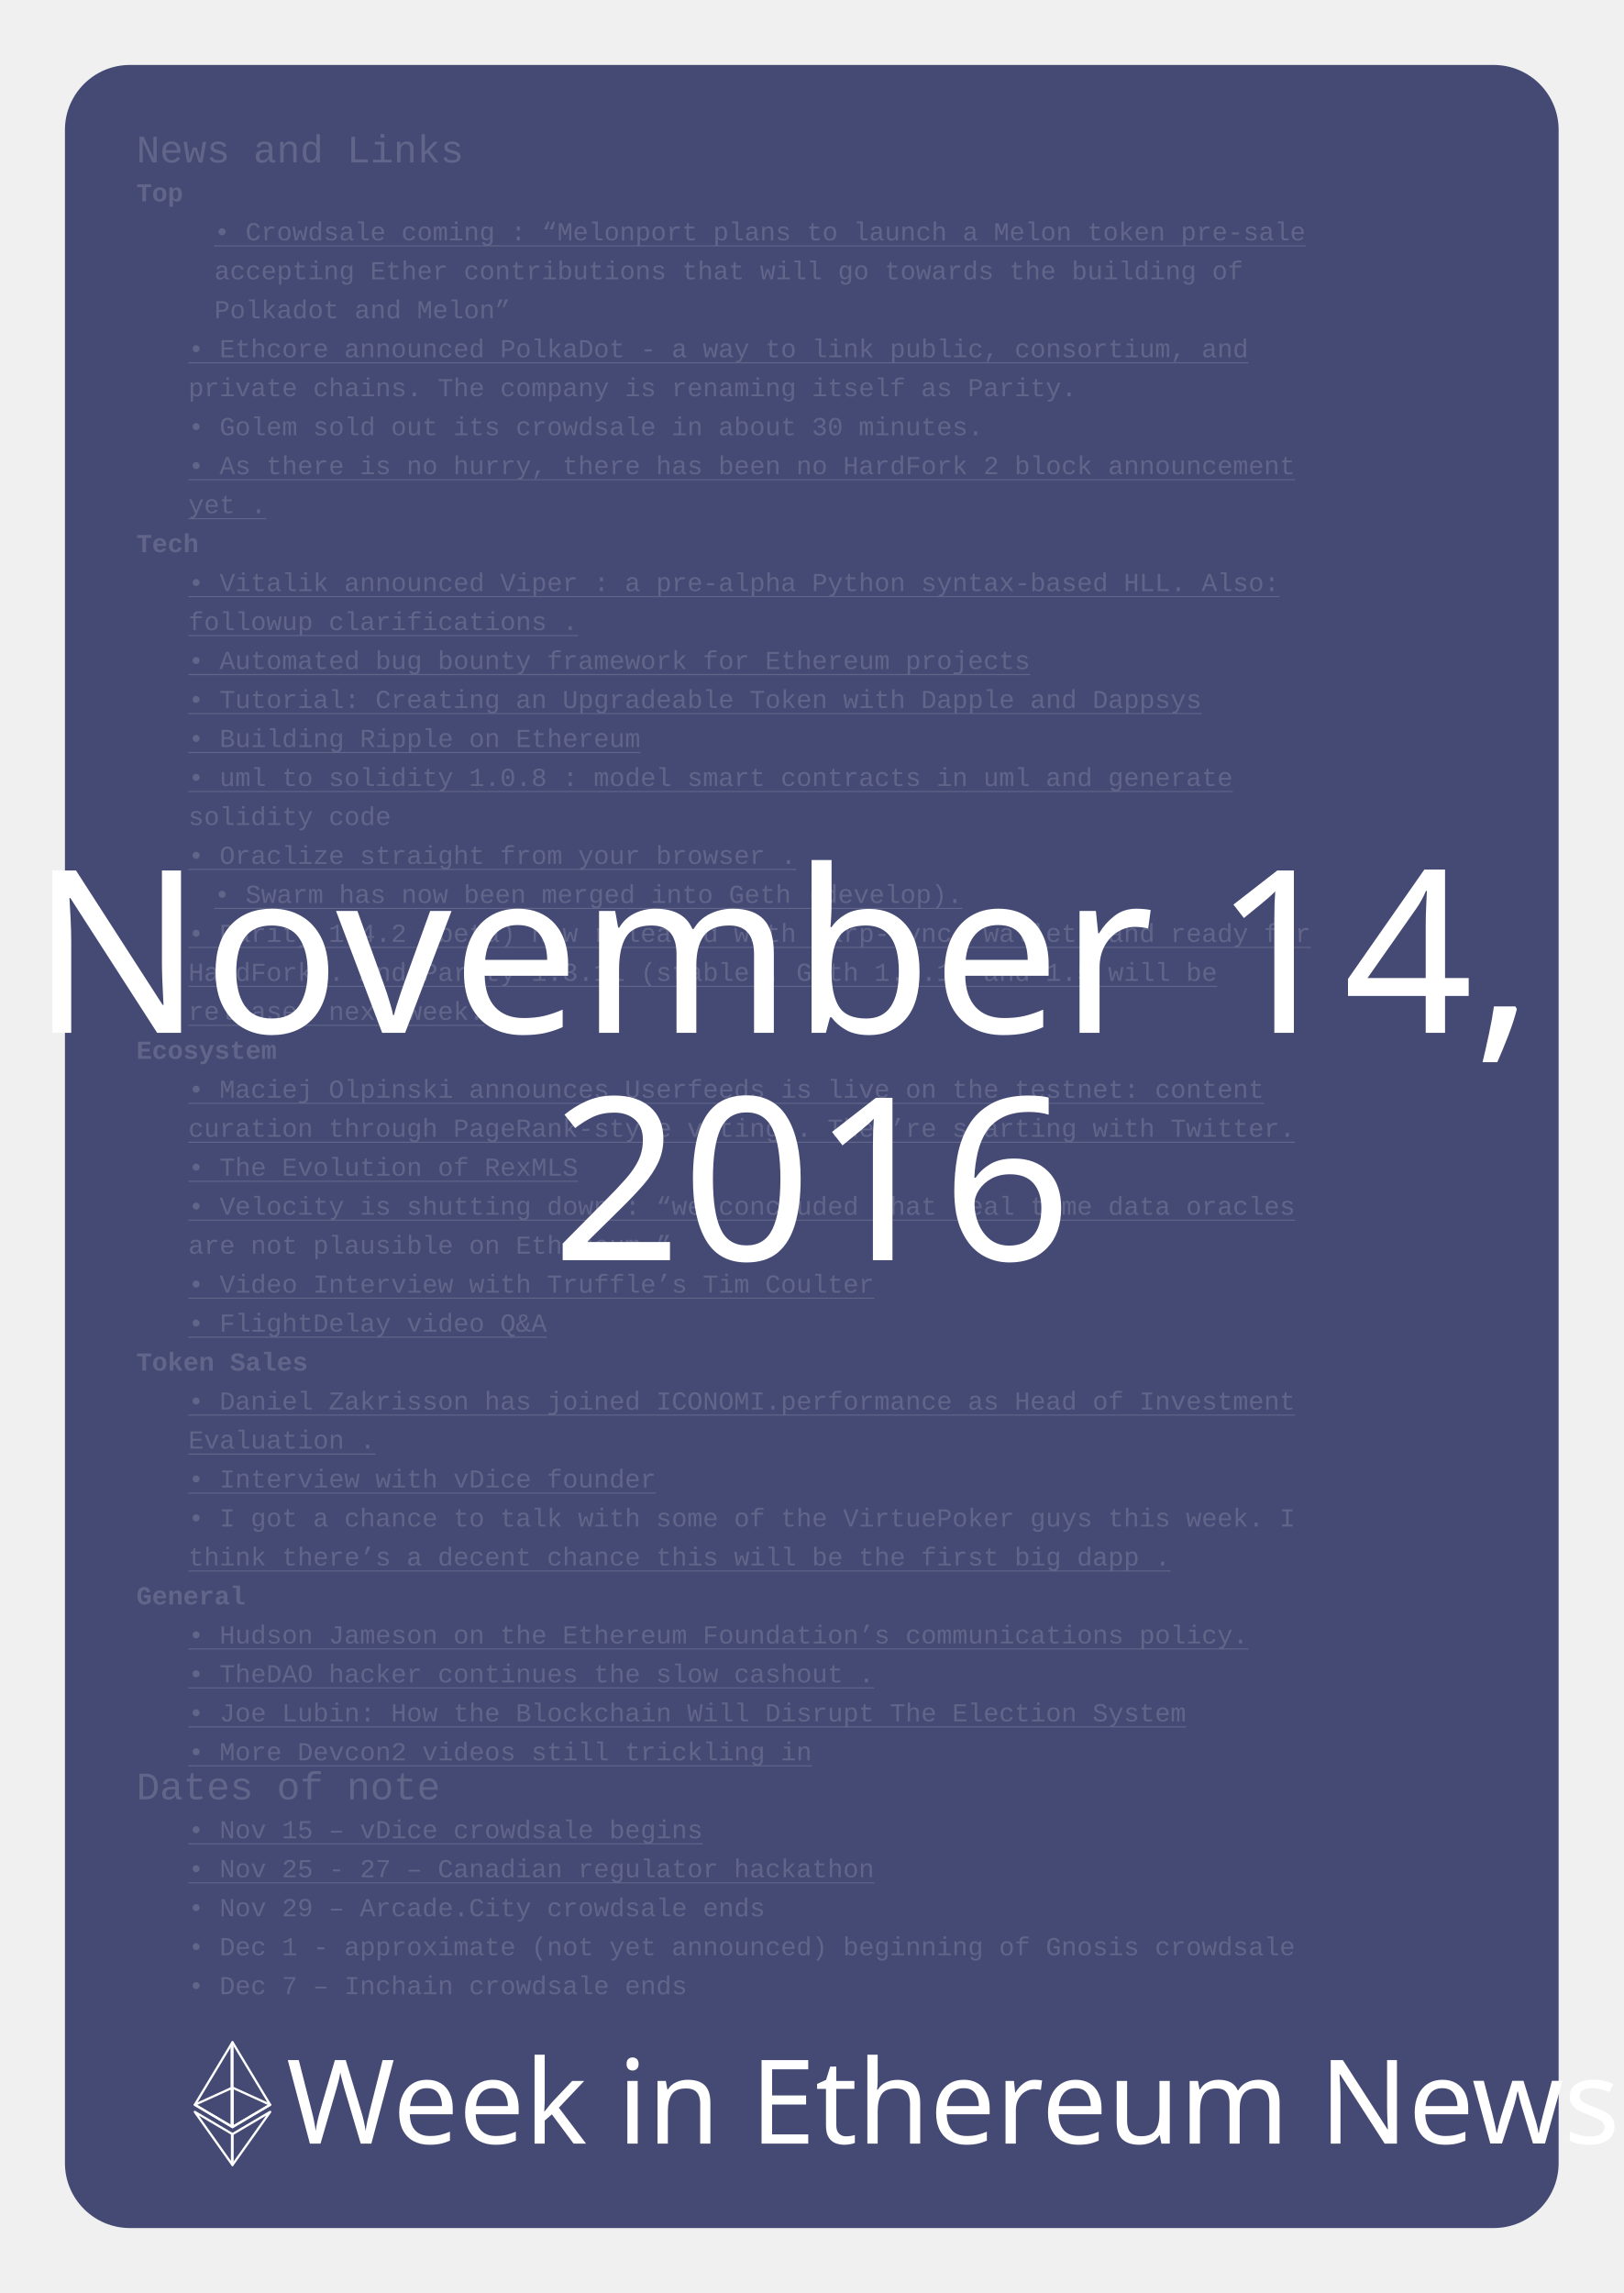
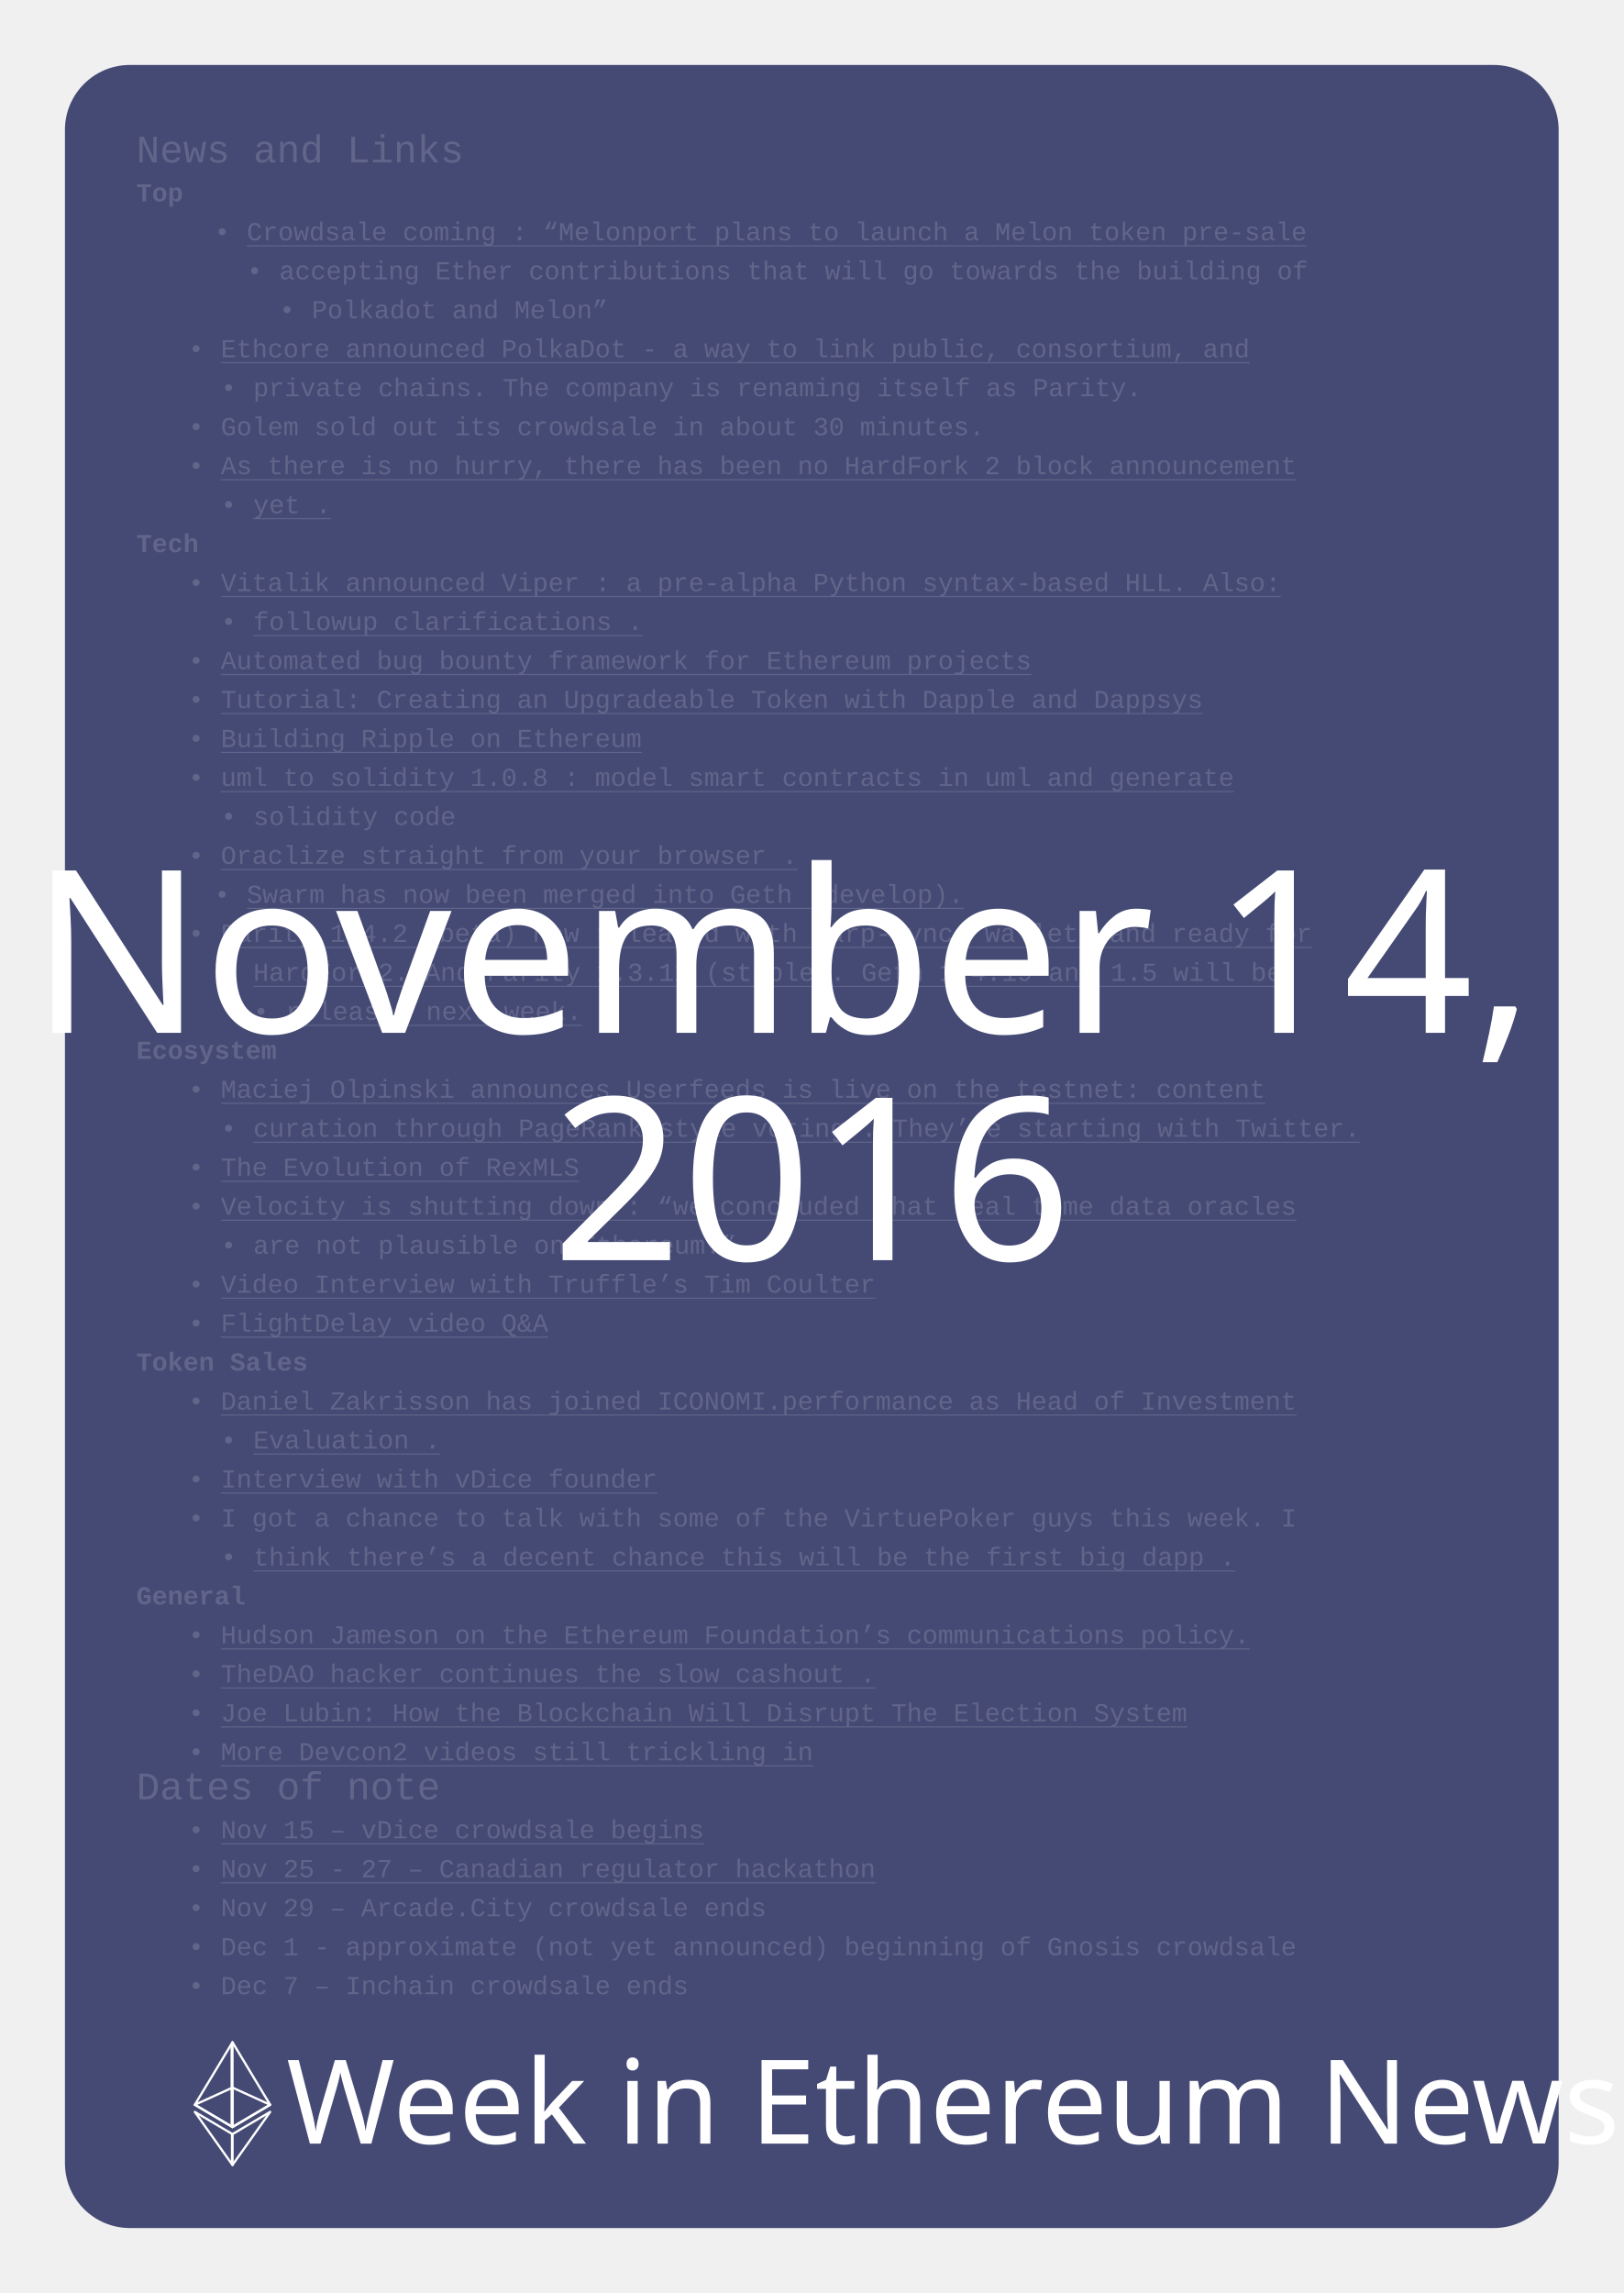
<svg xmlns="http://www.w3.org/2000/svg" width="500" height="706">
  <rect x="20" y="20" width="460" height="666" rx="20" fill="#454A75" />
  <text x="42" y="50" font-size="12" font-family="Courier New" fill="#ffffff" opacity="0.15">News and Links</text>
  <text x="42" y="62" font-size="8" font-family="Courier New" fill="#ffffff" opacity="0.15" font-weight="bold">Top</text>
-   <text x="66" y="74" font-size="8" font-family="Courier New" fill="#ffffff" opacity="0.15" text-decoration="underline">• Crowdsale coming : “Melonport plans to launch a Melon token pre-sale</text>
-   <text x="66" y="86" font-size="8" font-family="Courier New" fill="#ffffff" opacity="0.15">accepting Ether contributions that will go towards the building of</text>
-   <text x="66" y="98" font-size="8" font-family="Courier New" fill="#ffffff" opacity="0.15">Polkadot and Melon”</text>
-   <text x="58" y="110" font-size="8" font-family="Courier New" fill="#ffffff" opacity="0.15" text-decoration="underline">• Ethcore announced PolkaDot - a way to link public, consortium, and</text>
-   <text x="58" y="122" font-size="8" font-family="Courier New" fill="#ffffff" opacity="0.15">private chains. The company is renaming itself as Parity.</text>
-   <text x="58" y="134" font-size="8" font-family="Courier New" fill="#ffffff" opacity="0.15">• Golem sold out its crowdsale in about 30 minutes.</text>
-   <text x="58" y="146" font-size="8" font-family="Courier New" fill="#ffffff" opacity="0.15" text-decoration="underline">• As there is no hurry, there has been no HardFork 2 block announcement</text>
-   <text x="58" y="158" font-size="8" font-family="Courier New" fill="#ffffff" opacity="0.15" text-decoration="underline">yet .</text>
+   <text x="66" y="74" font-size="8" font-family="Courier New" fill="#ffffff" opacity="0.15">•</text>
+   <text x="76" y="74" font-size="8" font-family="Courier New" fill="#ffffff" opacity="0.15" text-decoration="underline">Crowdsale coming : “Melonport plans to launch a Melon token pre-sale</text>
+   <text x="76" y="86" font-size="8" font-family="Courier New" fill="#ffffff" opacity="0.15">•</text>
+   <text x="86" y="86" font-size="8" font-family="Courier New" fill="#ffffff" opacity="0.15">accepting Ether contributions that will go towards the building of</text>
+   <text x="86" y="98" font-size="8" font-family="Courier New" fill="#ffffff" opacity="0.15">•</text>
+   <text x="96" y="98" font-size="8" font-family="Courier New" fill="#ffffff" opacity="0.15">Polkadot and Melon”</text>
+   <text x="58" y="110" font-size="8" font-family="Courier New" fill="#ffffff" opacity="0.15">•</text>
+   <text x="68" y="110" font-size="8" font-family="Courier New" fill="#ffffff" opacity="0.15" text-decoration="underline">Ethcore announced PolkaDot - a way to link public, consortium, and</text>
+   <text x="68" y="122" font-size="8" font-family="Courier New" fill="#ffffff" opacity="0.15">•</text>
+   <text x="78" y="122" font-size="8" font-family="Courier New" fill="#ffffff" opacity="0.15">private chains. The company is renaming itself as Parity.</text>
+   <text x="58" y="134" font-size="8" font-family="Courier New" fill="#ffffff" opacity="0.15">•</text>
+   <text x="68" y="134" font-size="8" font-family="Courier New" fill="#ffffff" opacity="0.15">Golem sold out its crowdsale in about 30 minutes.</text>
+   <text x="58" y="146" font-size="8" font-family="Courier New" fill="#ffffff" opacity="0.15">•</text>
+   <text x="68" y="146" font-size="8" font-family="Courier New" fill="#ffffff" opacity="0.15" text-decoration="underline">As there is no hurry, there has been no HardFork 2 block announcement</text>
+   <text x="68" y="158" font-size="8" font-family="Courier New" fill="#ffffff" opacity="0.15">•</text>
+   <text x="78" y="158" font-size="8" font-family="Courier New" fill="#ffffff" opacity="0.15" text-decoration="underline">yet .</text>
  <text x="42" y="170" font-size="8" font-family="Courier New" fill="#ffffff" opacity="0.15" font-weight="bold">Tech</text>
-   <text x="58" y="182" font-size="8" font-family="Courier New" fill="#ffffff" opacity="0.15" text-decoration="underline">• Vitalik announced Viper : a pre-alpha Python syntax-based HLL. Also:</text>
-   <text x="58" y="194" font-size="8" font-family="Courier New" fill="#ffffff" opacity="0.15" text-decoration="underline">followup clarifications .</text>
-   <text x="58" y="206" font-size="8" font-family="Courier New" fill="#ffffff" opacity="0.15" text-decoration="underline">• Automated bug bounty framework for Ethereum projects</text>
-   <text x="58" y="218" font-size="8" font-family="Courier New" fill="#ffffff" opacity="0.15" text-decoration="underline">• Tutorial: Creating an Upgradeable Token with Dapple and Dappsys</text>
-   <text x="58" y="230" font-size="8" font-family="Courier New" fill="#ffffff" opacity="0.15" text-decoration="underline">• Building Ripple on Ethereum</text>
-   <text x="58" y="242" font-size="8" font-family="Courier New" fill="#ffffff" opacity="0.15" text-decoration="underline">• uml to solidity 1.0.8 : model smart contracts in uml and generate</text>
-   <text x="58" y="254" font-size="8" font-family="Courier New" fill="#ffffff" opacity="0.15">solidity code</text>
-   <text x="58" y="266" font-size="8" font-family="Courier New" fill="#ffffff" opacity="0.15" text-decoration="underline">• Oraclize straight from your browser .</text>
-   <text x="66" y="278" font-size="8" font-family="Courier New" fill="#ffffff" opacity="0.15" text-decoration="underline">• Swarm has now been merged into Geth (develop).</text>
-   <text x="58" y="290" font-size="8" font-family="Courier New" fill="#ffffff" opacity="0.15" text-decoration="underline">• Parity 1.4.2 (beta) now released with warp-sync, wallet, and ready for</text>
-   <text x="58" y="302" font-size="8" font-family="Courier New" fill="#ffffff" opacity="0.15" text-decoration="underline">HardFork2. And Parity 1.3.11 (stable). Geth 1.4.19 and 1.5 will be</text>
-   <text x="58" y="314" font-size="8" font-family="Courier New" fill="#ffffff" opacity="0.15" text-decoration="underline">released next week.</text>
+   <text x="58" y="182" font-size="8" font-family="Courier New" fill="#ffffff" opacity="0.15">•</text>
+   <text x="68" y="182" font-size="8" font-family="Courier New" fill="#ffffff" opacity="0.15" text-decoration="underline">Vitalik announced Viper : a pre-alpha Python syntax-based HLL. Also:</text>
+   <text x="68" y="194" font-size="8" font-family="Courier New" fill="#ffffff" opacity="0.15">•</text>
+   <text x="78" y="194" font-size="8" font-family="Courier New" fill="#ffffff" opacity="0.15" text-decoration="underline">followup clarifications .</text>
+   <text x="58" y="206" font-size="8" font-family="Courier New" fill="#ffffff" opacity="0.15">•</text>
+   <text x="68" y="206" font-size="8" font-family="Courier New" fill="#ffffff" opacity="0.15" text-decoration="underline">Automated bug bounty framework for Ethereum projects</text>
+   <text x="58" y="218" font-size="8" font-family="Courier New" fill="#ffffff" opacity="0.15">•</text>
+   <text x="68" y="218" font-size="8" font-family="Courier New" fill="#ffffff" opacity="0.15" text-decoration="underline">Tutorial: Creating an Upgradeable Token with Dapple and Dappsys</text>
+   <text x="58" y="230" font-size="8" font-family="Courier New" fill="#ffffff" opacity="0.15">•</text>
+   <text x="68" y="230" font-size="8" font-family="Courier New" fill="#ffffff" opacity="0.15" text-decoration="underline">Building Ripple on Ethereum</text>
+   <text x="58" y="242" font-size="8" font-family="Courier New" fill="#ffffff" opacity="0.15">•</text>
+   <text x="68" y="242" font-size="8" font-family="Courier New" fill="#ffffff" opacity="0.15" text-decoration="underline">uml to solidity 1.0.8 : model smart contracts in uml and generate</text>
+   <text x="68" y="254" font-size="8" font-family="Courier New" fill="#ffffff" opacity="0.15">•</text>
+   <text x="78" y="254" font-size="8" font-family="Courier New" fill="#ffffff" opacity="0.15">solidity code</text>
+   <text x="58" y="266" font-size="8" font-family="Courier New" fill="#ffffff" opacity="0.15">•</text>
+   <text x="68" y="266" font-size="8" font-family="Courier New" fill="#ffffff" opacity="0.15" text-decoration="underline">Oraclize straight from your browser .</text>
+   <text x="66" y="278" font-size="8" font-family="Courier New" fill="#ffffff" opacity="0.15">•</text>
+   <text x="76" y="278" font-size="8" font-family="Courier New" fill="#ffffff" opacity="0.15" text-decoration="underline">Swarm has now been merged into Geth (develop).</text>
+   <text x="58" y="290" font-size="8" font-family="Courier New" fill="#ffffff" opacity="0.15">•</text>
+   <text x="68" y="290" font-size="8" font-family="Courier New" fill="#ffffff" opacity="0.15" text-decoration="underline">Parity 1.4.2 (beta) now released with warp-sync, wallet, and ready for</text>
+   <text x="68" y="302" font-size="8" font-family="Courier New" fill="#ffffff" opacity="0.15">•</text>
+   <text x="78" y="302" font-size="8" font-family="Courier New" fill="#ffffff" opacity="0.15" text-decoration="underline">HardFork2. And Parity 1.3.11 (stable). Geth 1.4.19 and 1.5 will be</text>
+   <text x="78" y="314" font-size="8" font-family="Courier New" fill="#ffffff" opacity="0.15">•</text>
+   <text x="88" y="314" font-size="8" font-family="Courier New" fill="#ffffff" opacity="0.15" text-decoration="underline">released next week.</text>
  <text x="42" y="326" font-size="8" font-family="Courier New" fill="#ffffff" opacity="0.15" font-weight="bold">Ecosystem</text>
-   <text x="58" y="338" font-size="8" font-family="Courier New" fill="#ffffff" opacity="0.15" text-decoration="underline">• Maciej Olpinski announces Userfeeds is live on the testnet: content</text>
-   <text x="58" y="350" font-size="8" font-family="Courier New" fill="#ffffff" opacity="0.15" text-decoration="underline">curation through PageRank-style voting . They’re starting with Twitter.</text>
-   <text x="58" y="362" font-size="8" font-family="Courier New" fill="#ffffff" opacity="0.15" text-decoration="underline">• The Evolution of RexMLS</text>
-   <text x="58" y="374" font-size="8" font-family="Courier New" fill="#ffffff" opacity="0.15" text-decoration="underline">• Velocity is shutting down : “we concluded that real time data oracles</text>
-   <text x="58" y="386" font-size="8" font-family="Courier New" fill="#ffffff" opacity="0.15">are not plausible on Ethereum.”</text>
-   <text x="58" y="398" font-size="8" font-family="Courier New" fill="#ffffff" opacity="0.15" text-decoration="underline">• Video Interview with Truffle’s Tim Coulter</text>
-   <text x="58" y="410" font-size="8" font-family="Courier New" fill="#ffffff" opacity="0.15" text-decoration="underline">• FlightDelay video Q&amp;A</text>
+   <text x="58" y="338" font-size="8" font-family="Courier New" fill="#ffffff" opacity="0.15">•</text>
+   <text x="68" y="338" font-size="8" font-family="Courier New" fill="#ffffff" opacity="0.15" text-decoration="underline">Maciej Olpinski announces Userfeeds is live on the testnet: content</text>
+   <text x="68" y="350" font-size="8" font-family="Courier New" fill="#ffffff" opacity="0.15">•</text>
+   <text x="78" y="350" font-size="8" font-family="Courier New" fill="#ffffff" opacity="0.15" text-decoration="underline">curation through PageRank-style voting . They’re starting with Twitter.</text>
+   <text x="58" y="362" font-size="8" font-family="Courier New" fill="#ffffff" opacity="0.15">•</text>
+   <text x="68" y="362" font-size="8" font-family="Courier New" fill="#ffffff" opacity="0.15" text-decoration="underline">The Evolution of RexMLS</text>
+   <text x="58" y="374" font-size="8" font-family="Courier New" fill="#ffffff" opacity="0.15">•</text>
+   <text x="68" y="374" font-size="8" font-family="Courier New" fill="#ffffff" opacity="0.15" text-decoration="underline">Velocity is shutting down : “we concluded that real time data oracles</text>
+   <text x="68" y="386" font-size="8" font-family="Courier New" fill="#ffffff" opacity="0.15">•</text>
+   <text x="78" y="386" font-size="8" font-family="Courier New" fill="#ffffff" opacity="0.15">are not plausible on Ethereum.”</text>
+   <text x="58" y="398" font-size="8" font-family="Courier New" fill="#ffffff" opacity="0.15">•</text>
+   <text x="68" y="398" font-size="8" font-family="Courier New" fill="#ffffff" opacity="0.15" text-decoration="underline">Video Interview with Truffle’s Tim Coulter</text>
+   <text x="58" y="410" font-size="8" font-family="Courier New" fill="#ffffff" opacity="0.15">•</text>
+   <text x="68" y="410" font-size="8" font-family="Courier New" fill="#ffffff" opacity="0.15" text-decoration="underline">FlightDelay video Q&amp;A</text>
  <text x="42" y="422" font-size="8" font-family="Courier New" fill="#ffffff" opacity="0.15" font-weight="bold">Token Sales</text>
-   <text x="58" y="434" font-size="8" font-family="Courier New" fill="#ffffff" opacity="0.15" text-decoration="underline">• Daniel Zakrisson has joined ICONOMI.performance as Head of Investment</text>
-   <text x="58" y="446" font-size="8" font-family="Courier New" fill="#ffffff" opacity="0.15" text-decoration="underline">Evaluation .</text>
-   <text x="58" y="458" font-size="8" font-family="Courier New" fill="#ffffff" opacity="0.15" text-decoration="underline">• Interview with vDice founder</text>
-   <text x="58" y="470" font-size="8" font-family="Courier New" fill="#ffffff" opacity="0.15">• I got a chance to talk with some of the VirtuePoker guys this week. I</text>
-   <text x="58" y="482" font-size="8" font-family="Courier New" fill="#ffffff" opacity="0.15" text-decoration="underline">think there’s a decent chance this will be the first big dapp .</text>
+   <text x="58" y="434" font-size="8" font-family="Courier New" fill="#ffffff" opacity="0.15">•</text>
+   <text x="68" y="434" font-size="8" font-family="Courier New" fill="#ffffff" opacity="0.15" text-decoration="underline">Daniel Zakrisson has joined ICONOMI.performance as Head of Investment</text>
+   <text x="68" y="446" font-size="8" font-family="Courier New" fill="#ffffff" opacity="0.15">•</text>
+   <text x="78" y="446" font-size="8" font-family="Courier New" fill="#ffffff" opacity="0.15" text-decoration="underline">Evaluation .</text>
+   <text x="58" y="458" font-size="8" font-family="Courier New" fill="#ffffff" opacity="0.15">•</text>
+   <text x="68" y="458" font-size="8" font-family="Courier New" fill="#ffffff" opacity="0.15" text-decoration="underline">Interview with vDice founder</text>
+   <text x="58" y="470" font-size="8" font-family="Courier New" fill="#ffffff" opacity="0.15">•</text>
+   <text x="68" y="470" font-size="8" font-family="Courier New" fill="#ffffff" opacity="0.15">I got a chance to talk with some of the VirtuePoker guys this week. I</text>
+   <text x="68" y="482" font-size="8" font-family="Courier New" fill="#ffffff" opacity="0.15">•</text>
+   <text x="78" y="482" font-size="8" font-family="Courier New" fill="#ffffff" opacity="0.15" text-decoration="underline">think there’s a decent chance this will be the first big dapp .</text>
  <text x="42" y="494" font-size="8" font-family="Courier New" fill="#ffffff" opacity="0.15" font-weight="bold">General</text>
-   <text x="58" y="506" font-size="8" font-family="Courier New" fill="#ffffff" opacity="0.15" text-decoration="underline">• Hudson Jameson on the Ethereum Foundation’s communications policy.</text>
-   <text x="58" y="518" font-size="8" font-family="Courier New" fill="#ffffff" opacity="0.15" text-decoration="underline">• TheDAO hacker continues the slow cashout .</text>
-   <text x="58" y="530" font-size="8" font-family="Courier New" fill="#ffffff" opacity="0.15" text-decoration="underline">• Joe Lubin: How the Blockchain Will Disrupt The Election System</text>
-   <text x="58" y="542" font-size="8" font-family="Courier New" fill="#ffffff" opacity="0.15" text-decoration="underline">• More Devcon2 videos still trickling in</text>
+   <text x="58" y="506" font-size="8" font-family="Courier New" fill="#ffffff" opacity="0.15">•</text>
+   <text x="68" y="506" font-size="8" font-family="Courier New" fill="#ffffff" opacity="0.15" text-decoration="underline">Hudson Jameson on the Ethereum Foundation’s communications policy.</text>
+   <text x="58" y="518" font-size="8" font-family="Courier New" fill="#ffffff" opacity="0.15">•</text>
+   <text x="68" y="518" font-size="8" font-family="Courier New" fill="#ffffff" opacity="0.15" text-decoration="underline">TheDAO hacker continues the slow cashout .</text>
+   <text x="58" y="530" font-size="8" font-family="Courier New" fill="#ffffff" opacity="0.15">•</text>
+   <text x="68" y="530" font-size="8" font-family="Courier New" fill="#ffffff" opacity="0.15" text-decoration="underline">Joe Lubin: How the Blockchain Will Disrupt The Election System</text>
+   <text x="58" y="542" font-size="8" font-family="Courier New" fill="#ffffff" opacity="0.15">•</text>
+   <text x="68" y="542" font-size="8" font-family="Courier New" fill="#ffffff" opacity="0.15" text-decoration="underline">More Devcon2 videos still trickling in</text>
  <text x="42" y="554" font-size="12" font-family="Courier New" fill="#ffffff" opacity="0.15">Dates of note</text>
-   <text x="58" y="566" font-size="8" font-family="Courier New" fill="#ffffff" opacity="0.15" text-decoration="underline">• Nov 15 – vDice crowdsale begins</text>
-   <text x="58" y="578" font-size="8" font-family="Courier New" fill="#ffffff" opacity="0.15" text-decoration="underline">• Nov 25 - 27 – Canadian regulator hackathon</text>
-   <text x="58" y="590" font-size="8" font-family="Courier New" fill="#ffffff" opacity="0.15">• Nov 29 – Arcade.City crowdsale ends</text>
-   <text x="58" y="602" font-size="8" font-family="Courier New" fill="#ffffff" opacity="0.15">• Dec 1 - approximate (not yet announced) beginning of Gnosis crowdsale</text>
-   <text x="58" y="614" font-size="8" font-family="Courier New" fill="#ffffff" opacity="0.15">• Dec 7 – Inchain crowdsale ends</text>
+   <text x="58" y="566" font-size="8" font-family="Courier New" fill="#ffffff" opacity="0.15">•</text>
+   <text x="68" y="566" font-size="8" font-family="Courier New" fill="#ffffff" opacity="0.15" text-decoration="underline">Nov 15 – vDice crowdsale begins</text>
+   <text x="58" y="578" font-size="8" font-family="Courier New" fill="#ffffff" opacity="0.15">•</text>
+   <text x="68" y="578" font-size="8" font-family="Courier New" fill="#ffffff" opacity="0.15" text-decoration="underline">Nov 25 - 27 – Canadian regulator hackathon</text>
+   <text x="58" y="590" font-size="8" font-family="Courier New" fill="#ffffff" opacity="0.15">•</text>
+   <text x="68" y="590" font-size="8" font-family="Courier New" fill="#ffffff" opacity="0.15">Nov 29 – Arcade.City crowdsale ends</text>
+   <text x="58" y="602" font-size="8" font-family="Courier New" fill="#ffffff" opacity="0.15">•</text>
+   <text x="68" y="602" font-size="8" font-family="Courier New" fill="#ffffff" opacity="0.15">Dec 1 - approximate (not yet announced) beginning of Gnosis crowdsale</text>
+   <text x="58" y="614" font-size="8" font-family="Courier New" fill="#ffffff" opacity="0.15">•</text>
+   <text x="68" y="614" font-size="8" font-family="Courier New" fill="#ffffff" opacity="0.15">Dec 7 – Inchain crowdsale ends</text>
  <text fill="#ffffff" font-family="Calibri" font-size="70" font-weight="300" text-anchor="middle">
    <tspan x="250" y="318">November 14,</tspan>
    <tspan x="250" y="388">2016</tspan>
  </text>
  <g transform="translate(20, 300) scale(0.8)">
    <path d="m64.496 411-.317 1.076v31.228l.317.316 14.495-8.568L64.496 411Z" stroke="#fff" stroke-width=".866" stroke-linecap="round" stroke-linejoin="round" fill="none" />
    <path d="M64.496 411 50 435.052l14.496 8.568V411Zm0 35.365-.179.218v11.124l.179.521L79 437.801l-14.504 8.564Z" stroke="#fff" stroke-width=".866" stroke-linecap="round" stroke-linejoin="round" fill="none" />
    <path d="M64.496 458.228v-11.863L50 437.801l14.496 20.427Zm0-14.608 14.495-8.568-14.495-6.589v15.157ZM50 435.052l14.496 8.568v-15.157L50 435.052Z" stroke="#fff" stroke-width=".866" stroke-linecap="round" stroke-linejoin="round" fill="none" />
  </g>
  <text fill="#ffffff" font-family="Calibri" font-size="36" x="88.195" y="660">Week in Ethereum News</text>
</svg>
